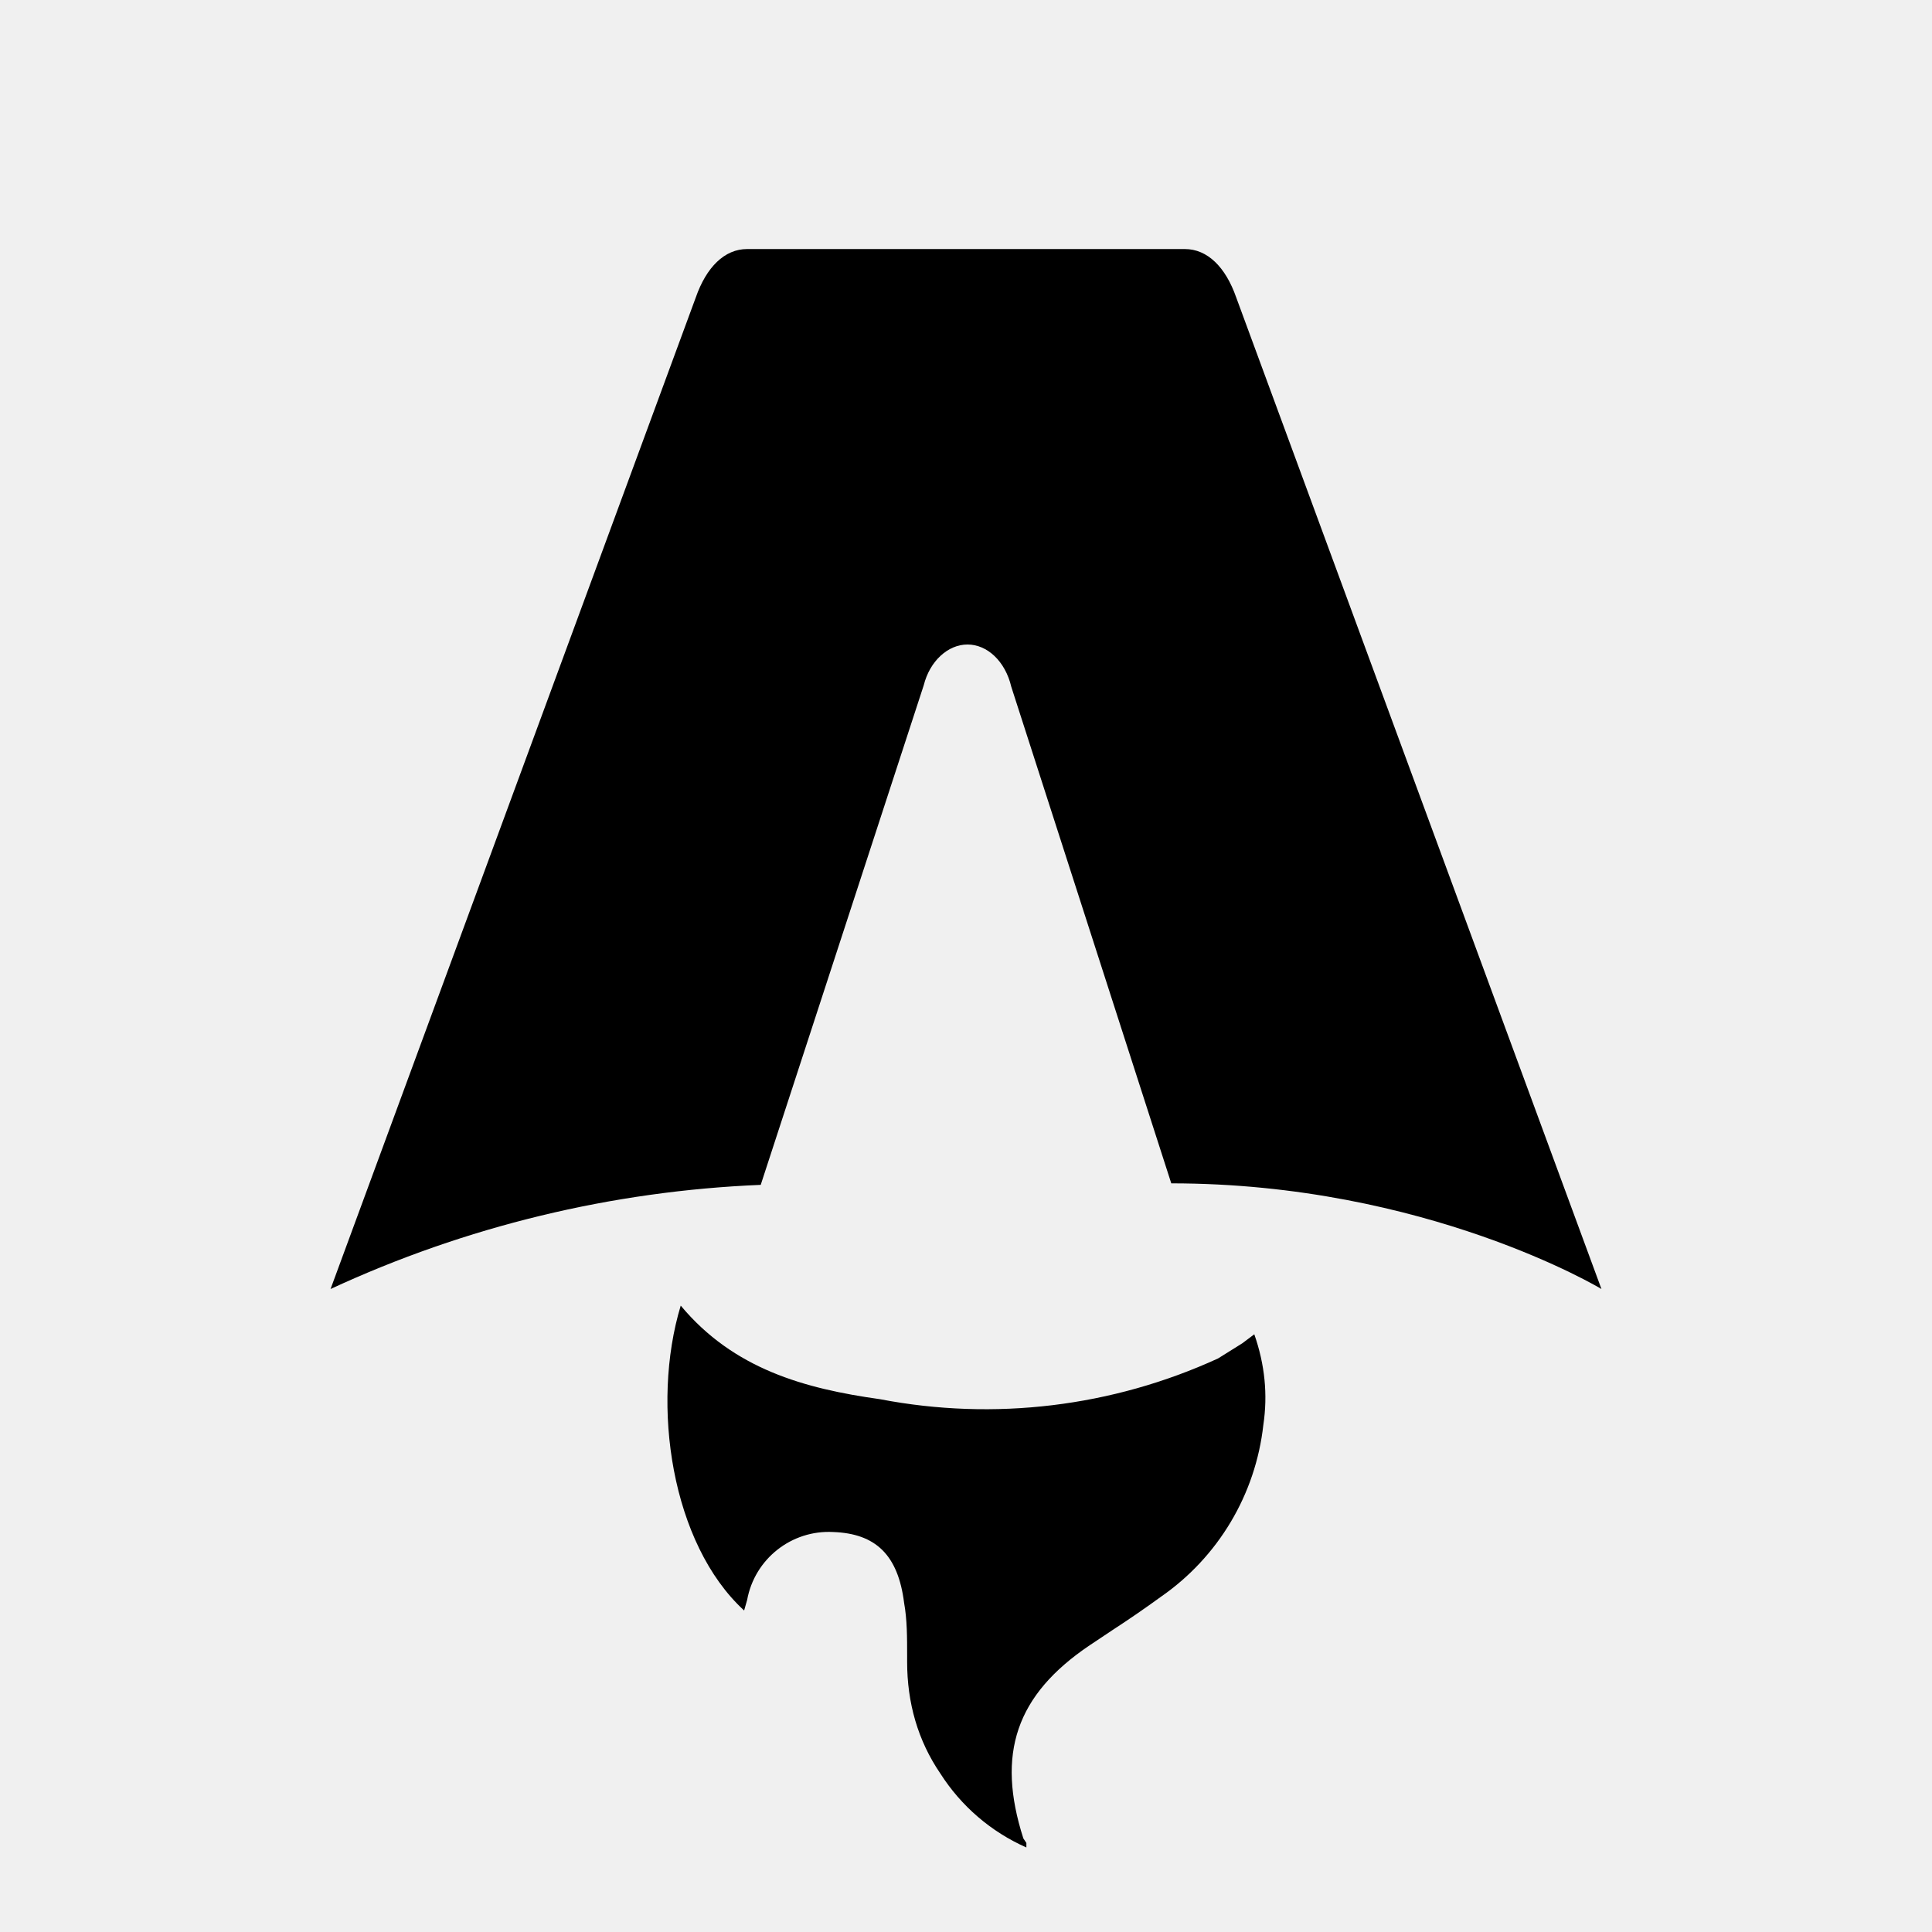
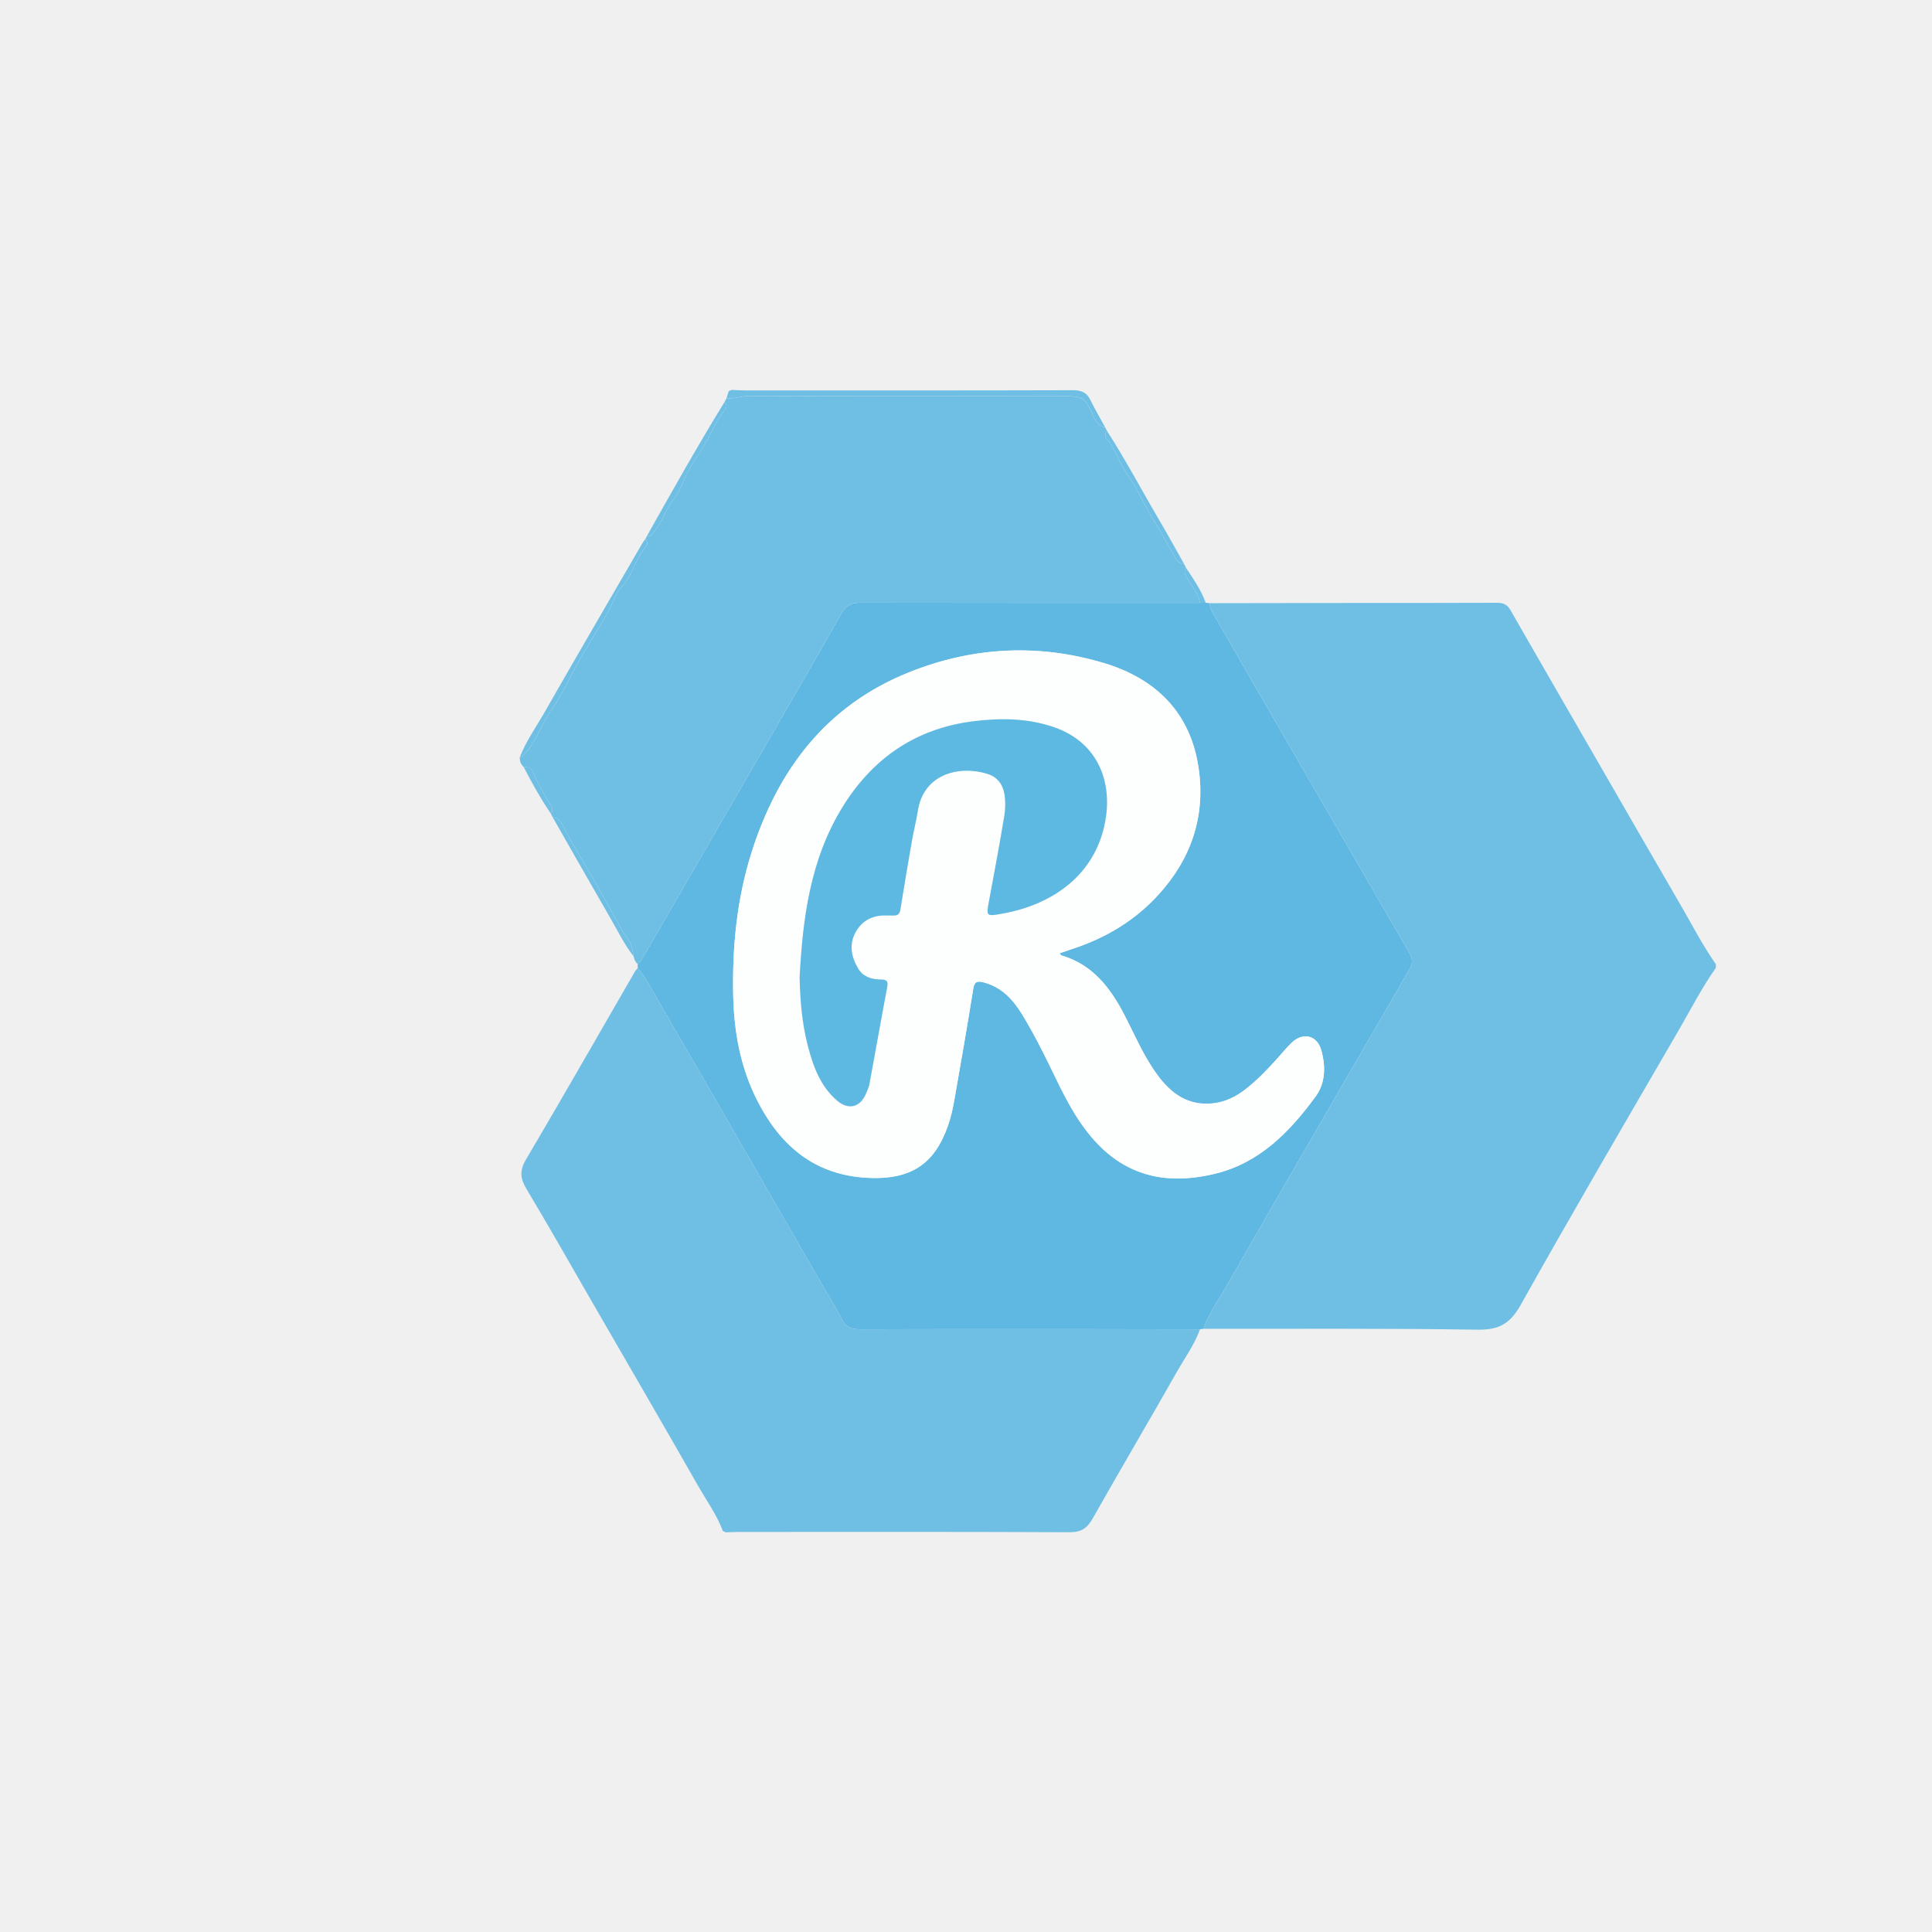
- <svg xmlns="http://www.w3.org/2000/svg" fill="none" viewBox="0 0 128 128">
-   <path d="M50.4 78.5a75.1 75.1 0 0 0-28.5 6.9l24.2-65.7c.7-2 1.9-3.2 3.4-3.2h29c1.5 0 2.7 1.2 3.4 3.2l24.2 65.7s-11.6-7-28.5-7L67 45.5c-.4-1.7-1.6-2.8-2.9-2.8-1.3 0-2.5 1.1-2.9 2.7L50.4 78.5Zm-1.1 28.2Zm-4.2-20.2c-2 6.6-.6 15.8 4.2 20.2a17.5 17.5 0 0 1 .2-.7 5.5 5.5 0 0 1 5.7-4.5c2.8.1 4.3 1.5 4.7 4.7.2 1.1.2 2.3.2 3.5v.4c0 2.7.7 5.2 2.2 7.4a13 13 0 0 0 5.7 4.9v-.3l-.2-.3c-1.8-5.6-.5-9.5 4.4-12.8l1.5-1a73 73 0 0 0 3.2-2.2 16 16 0 0 0 6.8-11.4c.3-2 .1-4-.6-6l-.8.6-1.6 1a37 37 0 0 1-22.4 2.7c-5-.7-9.7-2-13.2-6.2Z" />
-   <style>
-         path { fill: #000; }
-         @media (prefers-color-scheme: dark) {
-             path { fill: #FFF; }
-         }
-     </style>
+ <svg xmlns="http://www.w3.org/2000/svg" version="1.1" id="Capa_1" x="0px" y="0px" viewBox="0 0 1000 1000" style="enable-background:new 0 0 1000 1000;" xml:space="preserve">
+   <style type="text/css">
+ 	.st0{fill:#5EB8E2;}
+ 	.st1{fill:#6FBFE5;}
+ 	.st2{fill:#FDFEFE;}
+ 	.st3{fill:#5EB9E2;}
+ </style>
+   <g>
+     <path class="st0" d="M624.07,311.97c0.61,0.08,1.23,0.16,1.84,0.24c0.44,1.41,0.63,2.97,1.35,4.22   c13.58,23.64,27.21,47.25,40.86,70.84c20.47,35.4,40.96,70.78,61.48,106.16c1.57,2.72,1.72,5.29,0.08,8   c-1.55,2.56-3.01,5.17-4.51,7.76c-14.24,24.6-28.49,49.19-42.71,73.8c-16.05,27.78-32.14,55.53-48.06,83.38   c-4.02,7.03-8.87,13.64-11.49,21.43c-0.61,0.08-1.21,0.16-1.82,0.25c-18.31-0.03-36.62-0.08-54.93-0.09   c-40.12-0.01-80.24-0.07-120.36,0.09c-4.84,0.02-8.07-0.99-10.33-5.7c-2.94-6.12-6.73-11.83-10.13-17.74   c-14.35-24.91-28.68-49.83-43.04-74.74c-13.2-22.89-26.34-45.81-39.7-68.6c-4.01-6.84-7.31-14.15-12.52-20.26c0-0.67,0-1.34,0-2.01   c0.67-0.72,1.51-1.33,1.99-2.16c16.17-27.92,32.31-55.87,48.45-83.81c18.39-31.83,36.89-63.59,55.05-95.55   c2.47-4.34,5.29-5.52,9.94-5.51c58.49,0.12,116.97,0.07,175.46,0.07C622.01,312.01,623.04,311.99,624.07,311.97z M548.45,493.4   c2.72-0.91,5.08-1.7,7.45-2.49c16.73-5.61,31.45-14.42,43.44-27.48c17.12-18.64,24.69-40.63,21.09-65.7   c-4.15-28.88-22.16-46.48-49.2-54.56c-33.98-10.16-67.95-8.32-100.82,4.88c-42.64,17.13-67.73,50.2-81.32,92.94   c-7.64,24.04-10.1,48.87-9.59,73.96c0.38,18.79,3.65,37.12,12.17,54.13c11.39,22.72,28.45,38.19,54.77,40.4   c25.52,2.14,37.51-7.54,44.28-26.95c1.47-4.22,2.46-8.65,3.24-13.06c3.38-19.17,6.7-38.35,9.79-57.57   c0.59-3.68,1.91-4.29,5.26-3.43c9.24,2.37,15.17,8.68,19.9,16.39c6.45,10.51,11.92,21.56,17.26,32.66   c6.37,13.26,13.24,26.28,23.96,36.59c16.91,16.26,37.45,18.72,59.1,13.36c22.93-5.67,38.53-21.8,51.86-40.07   c4.97-6.81,5.11-15.45,2.87-23.62c-2.17-7.9-9.43-9.72-15.41-4.04c-2.65,2.52-4.94,5.41-7.4,8.13   c-5.14,5.69-10.4,11.26-16.49,15.97c-4.95,3.83-10.37,6.56-16.72,7.26c-13.02,1.45-21.83-5.07-29.04-14.93   c-7.13-9.76-11.71-20.89-17.26-31.5c-7.23-13.82-16.43-25.51-32.25-30.12C549.13,494.44,548.97,494.03,548.45,493.4z" />
+     <path class="st1" d="M330.08,501.01c5.21,6.11,8.51,13.42,12.52,20.26c13.37,22.79,26.51,45.71,39.7,68.6   c14.36,24.9,28.69,49.83,43.04,74.74c3.4,5.9,7.19,11.62,10.13,17.74c2.26,4.72,5.49,5.72,10.33,5.7   c40.12-0.16,80.24-0.1,120.36-0.09c18.31,0.01,36.62,0.06,54.93,0.09c-2.78,7.9-7.75,14.64-11.83,21.83   c-14.44,25.45-29.31,50.65-43.71,76.13c-2.86,5.06-5.94,7.1-11.99,7.07c-56.93-0.27-113.87-0.16-170.81-0.15   c-2.33,0-4.65,0.14-6.98,0.21c-0.54-0.23-1.08-0.47-1.62-0.7c-3.19-8.46-8.49-15.78-12.92-23.55   c-18.05-31.65-36.37-63.14-54.59-94.68c-11.32-19.59-22.43-39.3-34.08-58.69c-3.31-5.51-3.72-9.6-0.3-15.39   c19.03-32.23,37.58-64.74,56.31-97.15C328.98,502.26,329.57,501.66,330.08,501.01z" />
+     <path class="st1" d="M620.97,312.04c-58.49,0-116.97,0.05-175.46-0.07c-4.65-0.01-7.47,1.17-9.94,5.51   c-18.17,31.95-36.66,63.72-55.05,95.55c-16.14,27.94-32.28,55.88-48.45,83.81c-0.48,0.83-1.32,1.45-1.99,2.16   c-1.26-1.02-1.83-2.4-2.11-3.95c-0.6-3.25-0.86-6.45-3.18-9.3c-2.33-2.85-3.87-6.34-5.71-9.58c-4.35-7.66-8.55-15.4-13.02-22.98   c-4.53-7.68-9.12-15.32-13.35-23.19c-1.48-2.75-2.48-6.56-6.65-6.99c-0.34-0.66-0.68-1.32-1.01-1.98c1.57-1.75,0.79-3.22-0.35-4.87   c-2.76-3.99-4.85-8.38-7.16-12.64c-1.42-2.62-1.63-7.07-6.47-6.5c-1.47-1.34-2.07-3.03-2.04-4.98c0.7-0.41,1.54-0.68,2.07-1.24   c6.43-6.83,9.17-15.93,14.43-23.56c6.31-9.15,10.77-19.56,16.44-29.18c4.87-8.25,10.19-16.22,14.49-24.84   c1.49-2.99,2.64-6.63,4.81-8.85c6.15-6.29,7.58-15.24,13.23-21.69c0.94-1.07,0.63-2.53-0.46-3.62c0.34-0.66,0.68-1.32,1.01-1.98   c1.72,1.3,2.04-0.24,2.96-1.22c3.08-3.26,4.97-7.44,6.75-11.24c2.15-4.6,5.94-8,7.71-12.63c2.51-6.58,6.22-12.68,10.04-18.31   c4.82-7.09,7.47-15.36,12.96-21.97c0.92-1.1,0.63-2.54-0.45-3.63c0.34-0.66,0.68-1.32,1.02-1.98c3.92,0.54,7.58-1.14,11.53-1.13   c54.88,0.17,109.76,0.12,164.64,0.12c8.31,0,9.61,1.24,13.15,9.02c1.26,2.78,2.43,6.56,6.61,6.99c0.34,0.66,0.68,1.32,1.01,1.98   c-1.58,1.76-0.95,3.34,0.4,4.86c0.99,1.11,1.83,2.27,2.56,3.62c2.86,5.31,5.02,10.98,8.75,15.88c2.53,3.32,4.25,7.26,6.33,10.93   c2.65,4.7,5.05,9.57,8.02,14.06c2.7,4.09,4.66,8.56,7.25,12.65c1.7,2.69,2.5,6.56,6.68,7c0.34,0.66,0.68,1.32,1.01,1.98   c-1.74,1.99-0.32,3.39,0.6,5.23C616.7,303.53,620.55,306.94,620.97,312.04z" />
+     <path class="st1" d="M571.98,221.08c-4.18-0.42-5.35-4.21-6.61-6.99c-3.54-7.79-4.84-9.02-13.15-9.02   c-54.88,0-109.76,0.06-164.64-0.12c-3.96-0.01-7.61,1.67-11.53,1.13c0.37-1.2,0.74-2.39,1.12-3.59c0.53-0.23,1.06-0.45,1.58-0.68   c2.32,0.09,4.64,0.26,6.97,0.26c56.54,0.01,113.07,0.07,169.61-0.1c4.4-0.01,7.15,1.15,9.07,5.08   C566.73,211.83,569.43,216.42,571.98,221.08z" />
+     <path class="st1" d="M334.03,279.05c1.08,1.09,1.39,2.55,0.46,3.62c-5.65,6.45-7.09,15.4-13.23,21.69   c-2.17,2.22-3.31,5.86-4.81,8.85c-4.3,8.62-9.62,16.58-14.49,24.84c-5.68,9.62-10.13,20.02-16.44,29.18   c-5.26,7.64-8,16.73-14.43,23.56c-0.53,0.56-1.37,0.84-2.07,1.24c3.23-8.43,8.5-15.75,12.93-23.5   c16.7-29.26,33.71-58.35,50.62-87.49C332.97,280.33,333.54,279.71,334.03,279.05z" />
+     <path class="st1" d="M286.05,423c4.18,0.43,5.17,4.24,6.65,6.99c4.23,7.86,8.82,15.5,13.35,23.19c4.47,7.58,8.68,15.32,13.02,22.98   c1.84,3.24,3.38,6.73,5.71,9.58c2.32,2.84,2.58,6.05,3.18,9.3c-4.7-6.02-8.02-12.88-11.82-19.45   C306.03,458.12,296.08,440.54,286.05,423z" />
+     <path class="st1" d="M375.02,208.07c1.09,1.1,1.37,2.53,0.45,3.63c-5.5,6.61-8.15,14.87-12.96,21.97   c-3.82,5.63-7.53,11.73-10.04,18.31c-1.77,4.63-5.56,8.04-7.71,12.63c-1.78,3.8-3.67,7.98-6.75,11.24   c-0.92,0.98-1.25,2.51-2.96,1.22C348.07,253.89,361.09,230.72,375.02,208.07z" />
+     <path class="st1" d="M271.06,397.01c4.84-0.57,5.06,3.88,6.47,6.5c2.3,4.26,4.39,8.65,7.16,12.64c1.14,1.65,1.92,3.12,0.35,4.87   C279.83,413.34,275.3,405.26,271.06,397.01z" />
+     <path class="st1" d="M622.92,687.8c2.62-7.79,7.47-14.4,11.49-21.43c15.92-27.85,32.01-55.61,48.06-83.38   c14.22-24.61,28.47-49.2,42.71-73.8c1.5-2.59,2.96-5.2,4.51-7.76c1.64-2.71,1.49-5.28-0.08-8c-20.51-35.37-41-70.76-61.48-106.16   c-13.65-23.6-27.28-47.21-40.86-70.84c-0.72-1.25-0.91-2.81-1.35-4.22c27.81-0.05,55.63-0.11,83.44-0.14   c21.82-0.02,43.64,0.05,65.46-0.07c3.19-0.02,5.31,0.88,6.92,3.69c15.07,26.26,30.22,52.47,45.35,78.69   c14.22,24.64,28.39,49.3,42.7,73.89c6.01,10.33,11.45,21.01,18.35,30.81c0,0.62,0,1.24,0,1.86c-7.29,10.34-13.04,21.61-19.37,32.52   c-27.39,47.19-54.96,94.27-81.61,141.88c-5.48,9.79-11.27,13.06-22.33,12.9C717.53,687.51,670.22,687.85,622.92,687.8z" />
+     <path class="st1" d="M612.97,292.06c-4.18-0.44-4.98-4.31-6.68-7c-2.59-4.09-4.55-8.56-7.25-12.65c-2.97-4.49-5.36-9.36-8.02-14.06   c-2.07-3.67-3.79-7.61-6.33-10.93c-3.73-4.9-5.88-10.57-8.75-15.88c-0.73-1.35-1.58-2.5-2.56-3.62c-1.34-1.52-1.97-3.1-0.4-4.86   c9.67,14.94,17.94,30.69,26.96,46.01C604.42,276.66,608.64,284.39,612.97,292.06z" />
+     <path class="st1" d="M620.97,312.04c-0.42-5.1-4.28-8.5-6.39-12.76c-0.91-1.84-2.34-3.24-0.6-5.23   c3.78,5.74,7.74,11.38,10.09,17.92C623.04,311.99,622.01,312.01,620.97,312.04z" />
+     <path class="st2" d="M548.45,493.4c0.52,0.64,0.68,1.04,0.93,1.11c15.82,4.62,25.02,16.31,32.25,30.12   c5.55,10.61,10.13,21.74,17.26,31.5c7.21,9.87,16.03,16.38,29.04,14.93c6.35-0.71,11.77-3.44,16.72-7.26   c6.09-4.71,11.35-10.28,16.49-15.97c2.46-2.72,4.75-5.61,7.4-8.13c5.98-5.68,13.24-3.86,15.41,4.04c2.25,8.17,2.1,16.81-2.87,23.62   c-13.33,18.27-28.92,34.4-51.86,40.07c-21.66,5.36-42.2,2.9-59.1-13.36c-10.72-10.31-17.58-23.33-23.96-36.59   c-5.34-11.1-10.81-22.15-17.26-32.66c-4.73-7.71-10.66-14.01-19.9-16.39c-3.35-0.86-4.66-0.25-5.26,3.43   c-3.09,19.22-6.41,38.4-9.79,57.57c-0.78,4.41-1.77,8.84-3.24,13.06c-6.77,19.41-18.76,29.09-44.28,26.95   c-26.32-2.21-43.38-17.68-54.77-40.4c-8.53-17.01-11.79-35.34-12.17-54.13c-0.51-25.09,1.94-49.92,9.59-73.96   c13.59-42.74,38.69-75.81,81.32-92.94c32.87-13.21,66.85-15.04,100.82-4.88c27.04,8.08,45.05,25.69,49.2,54.56   c3.61,25.07-3.97,47.06-21.09,65.7c-11.99,13.06-26.71,21.88-43.44,27.48C553.53,491.7,551.17,492.49,548.45,493.4z M413.88,505.77   c0.27,12.77,1.34,24.31,4.26,35.53c2.77,10.64,6.48,21.02,15.3,28.49c5.73,4.85,11.71,3.38,14.7-3.52   c0.72-1.67,1.56-3.35,1.88-5.12c3.11-16.75,6.05-33.54,9.22-50.28c0.61-3.22-0.44-3.86-3.37-3.88c-4.63-0.04-9.03-1.33-11.58-5.54   c-3.72-6.13-5.01-12.77-1.22-19.3c3.46-5.97,9.05-8.58,15.96-8.29c1.16,0.05,2.33-0.05,3.5,0c2.24,0.11,3.17-0.87,3.53-3.15   c1.92-12.07,3.97-24.13,6.08-36.17c0.85-4.89,2.16-9.7,2.89-14.6c2.96-19.77,21.92-23.81,36.09-19.38   c5.21,1.63,7.94,5.49,8.77,10.42c0.63,3.71,0.55,7.71-0.07,11.44c-2.41,14.53-5.1,29.02-7.82,43.5c-1.57,8.37-1.66,8.48,6.58,7.02   c27.93-4.95,49.91-21.76,53.9-50.35c2.78-19.92-5.42-38.64-26.56-46.07c-13.79-4.85-28.01-4.97-42.19-3.19   c-29.8,3.75-52.18,19.21-67.79,44.65C419.18,445.29,415.5,475.85,413.88,505.77z" />
+     <path class="st3" d="M413.88,505.77c1.61-29.92,5.3-60.48,22.05-87.79c15.62-25.45,37.99-40.91,67.79-44.65   c14.18-1.78,28.4-1.66,42.19,3.19c21.14,7.44,29.34,26.15,26.56,46.07c-3.99,28.59-25.97,45.41-53.9,50.35   c-8.24,1.46-8.15,1.36-6.58-7.02c2.72-14.48,5.4-28.97,7.82-43.5c0.62-3.73,0.69-7.73,0.07-11.44c-0.83-4.93-3.56-8.79-8.77-10.42   c-14.17-4.43-33.12-0.39-36.09,19.38c-0.73,4.9-2.04,9.71-2.89,14.6c-2.1,12.05-4.15,24.1-6.08,36.17   c-0.36,2.28-1.29,3.26-3.53,3.15c-1.16-0.06-2.33,0.05-3.5,0c-6.91-0.29-12.51,2.32-15.96,8.29c-3.78,6.53-2.5,13.17,1.22,19.3   c2.56,4.21,6.95,5.5,11.58,5.54c2.93,0.03,3.98,0.67,3.37,3.88c-3.17,16.74-6.11,33.53-9.22,50.28c-0.33,1.76-1.16,3.45-1.88,5.12   c-2.99,6.91-8.97,8.37-14.7,3.52c-8.83-7.47-12.53-17.85-15.3-28.49C415.22,530.08,414.16,518.54,413.88,505.77z" />
+   </g>
</svg>
